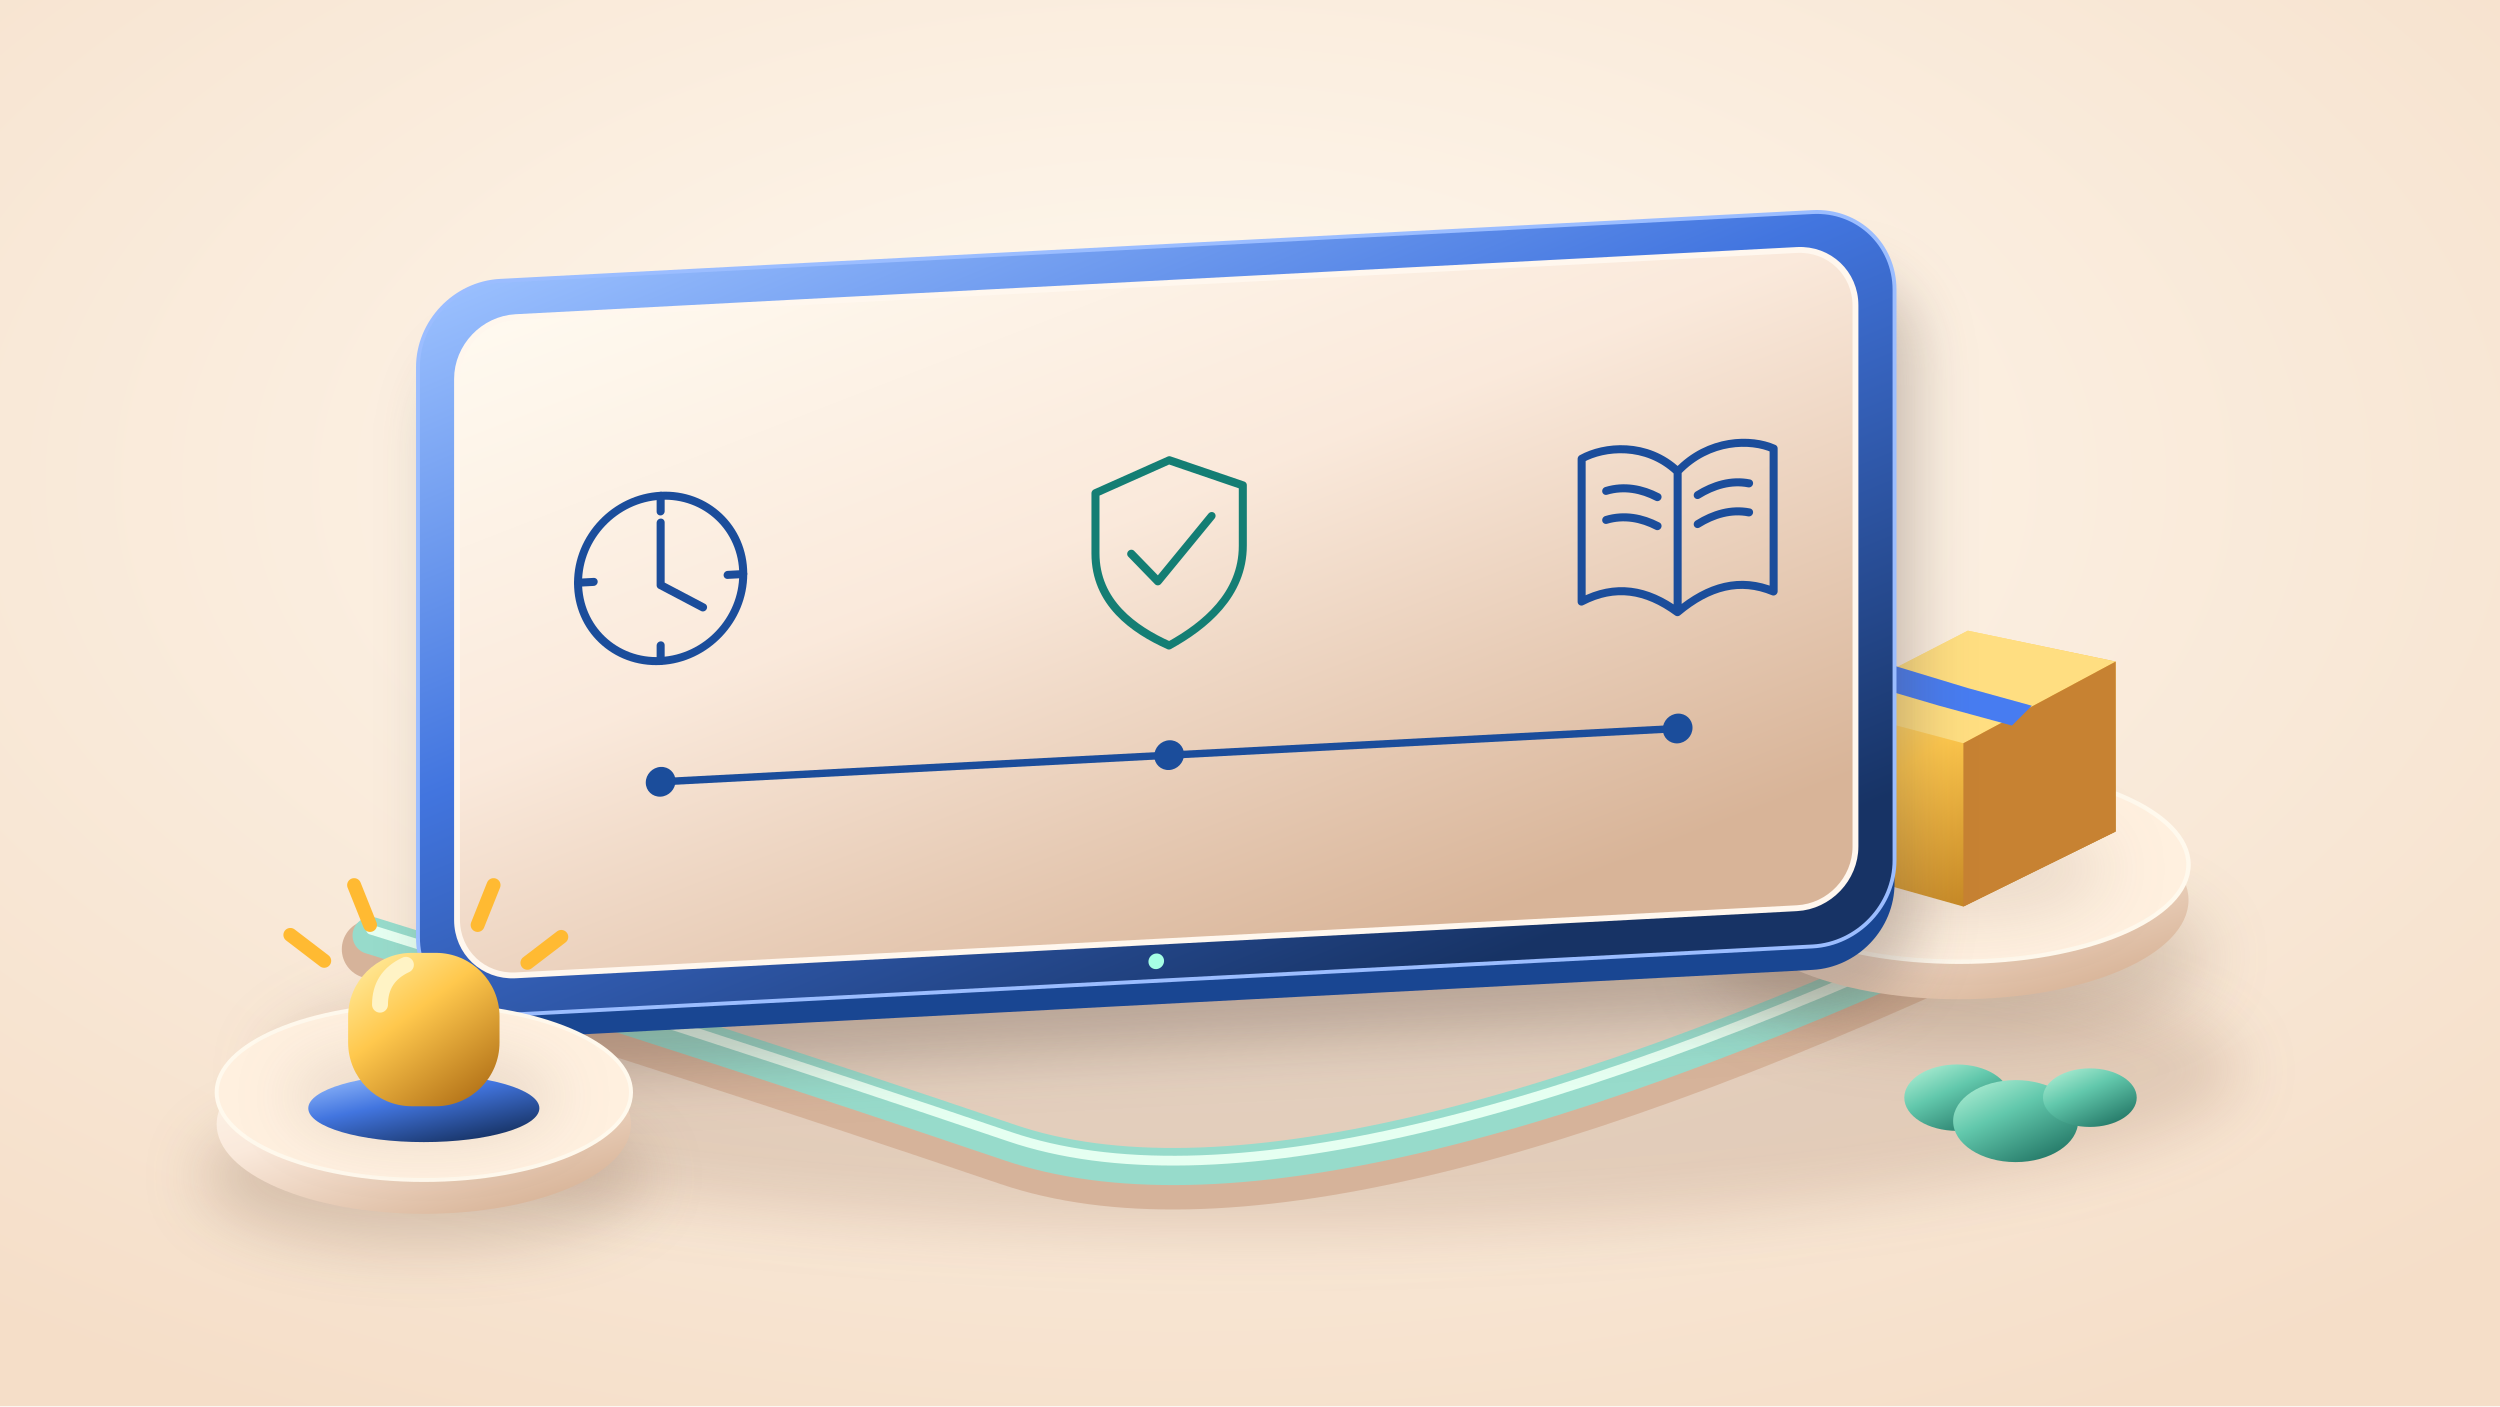
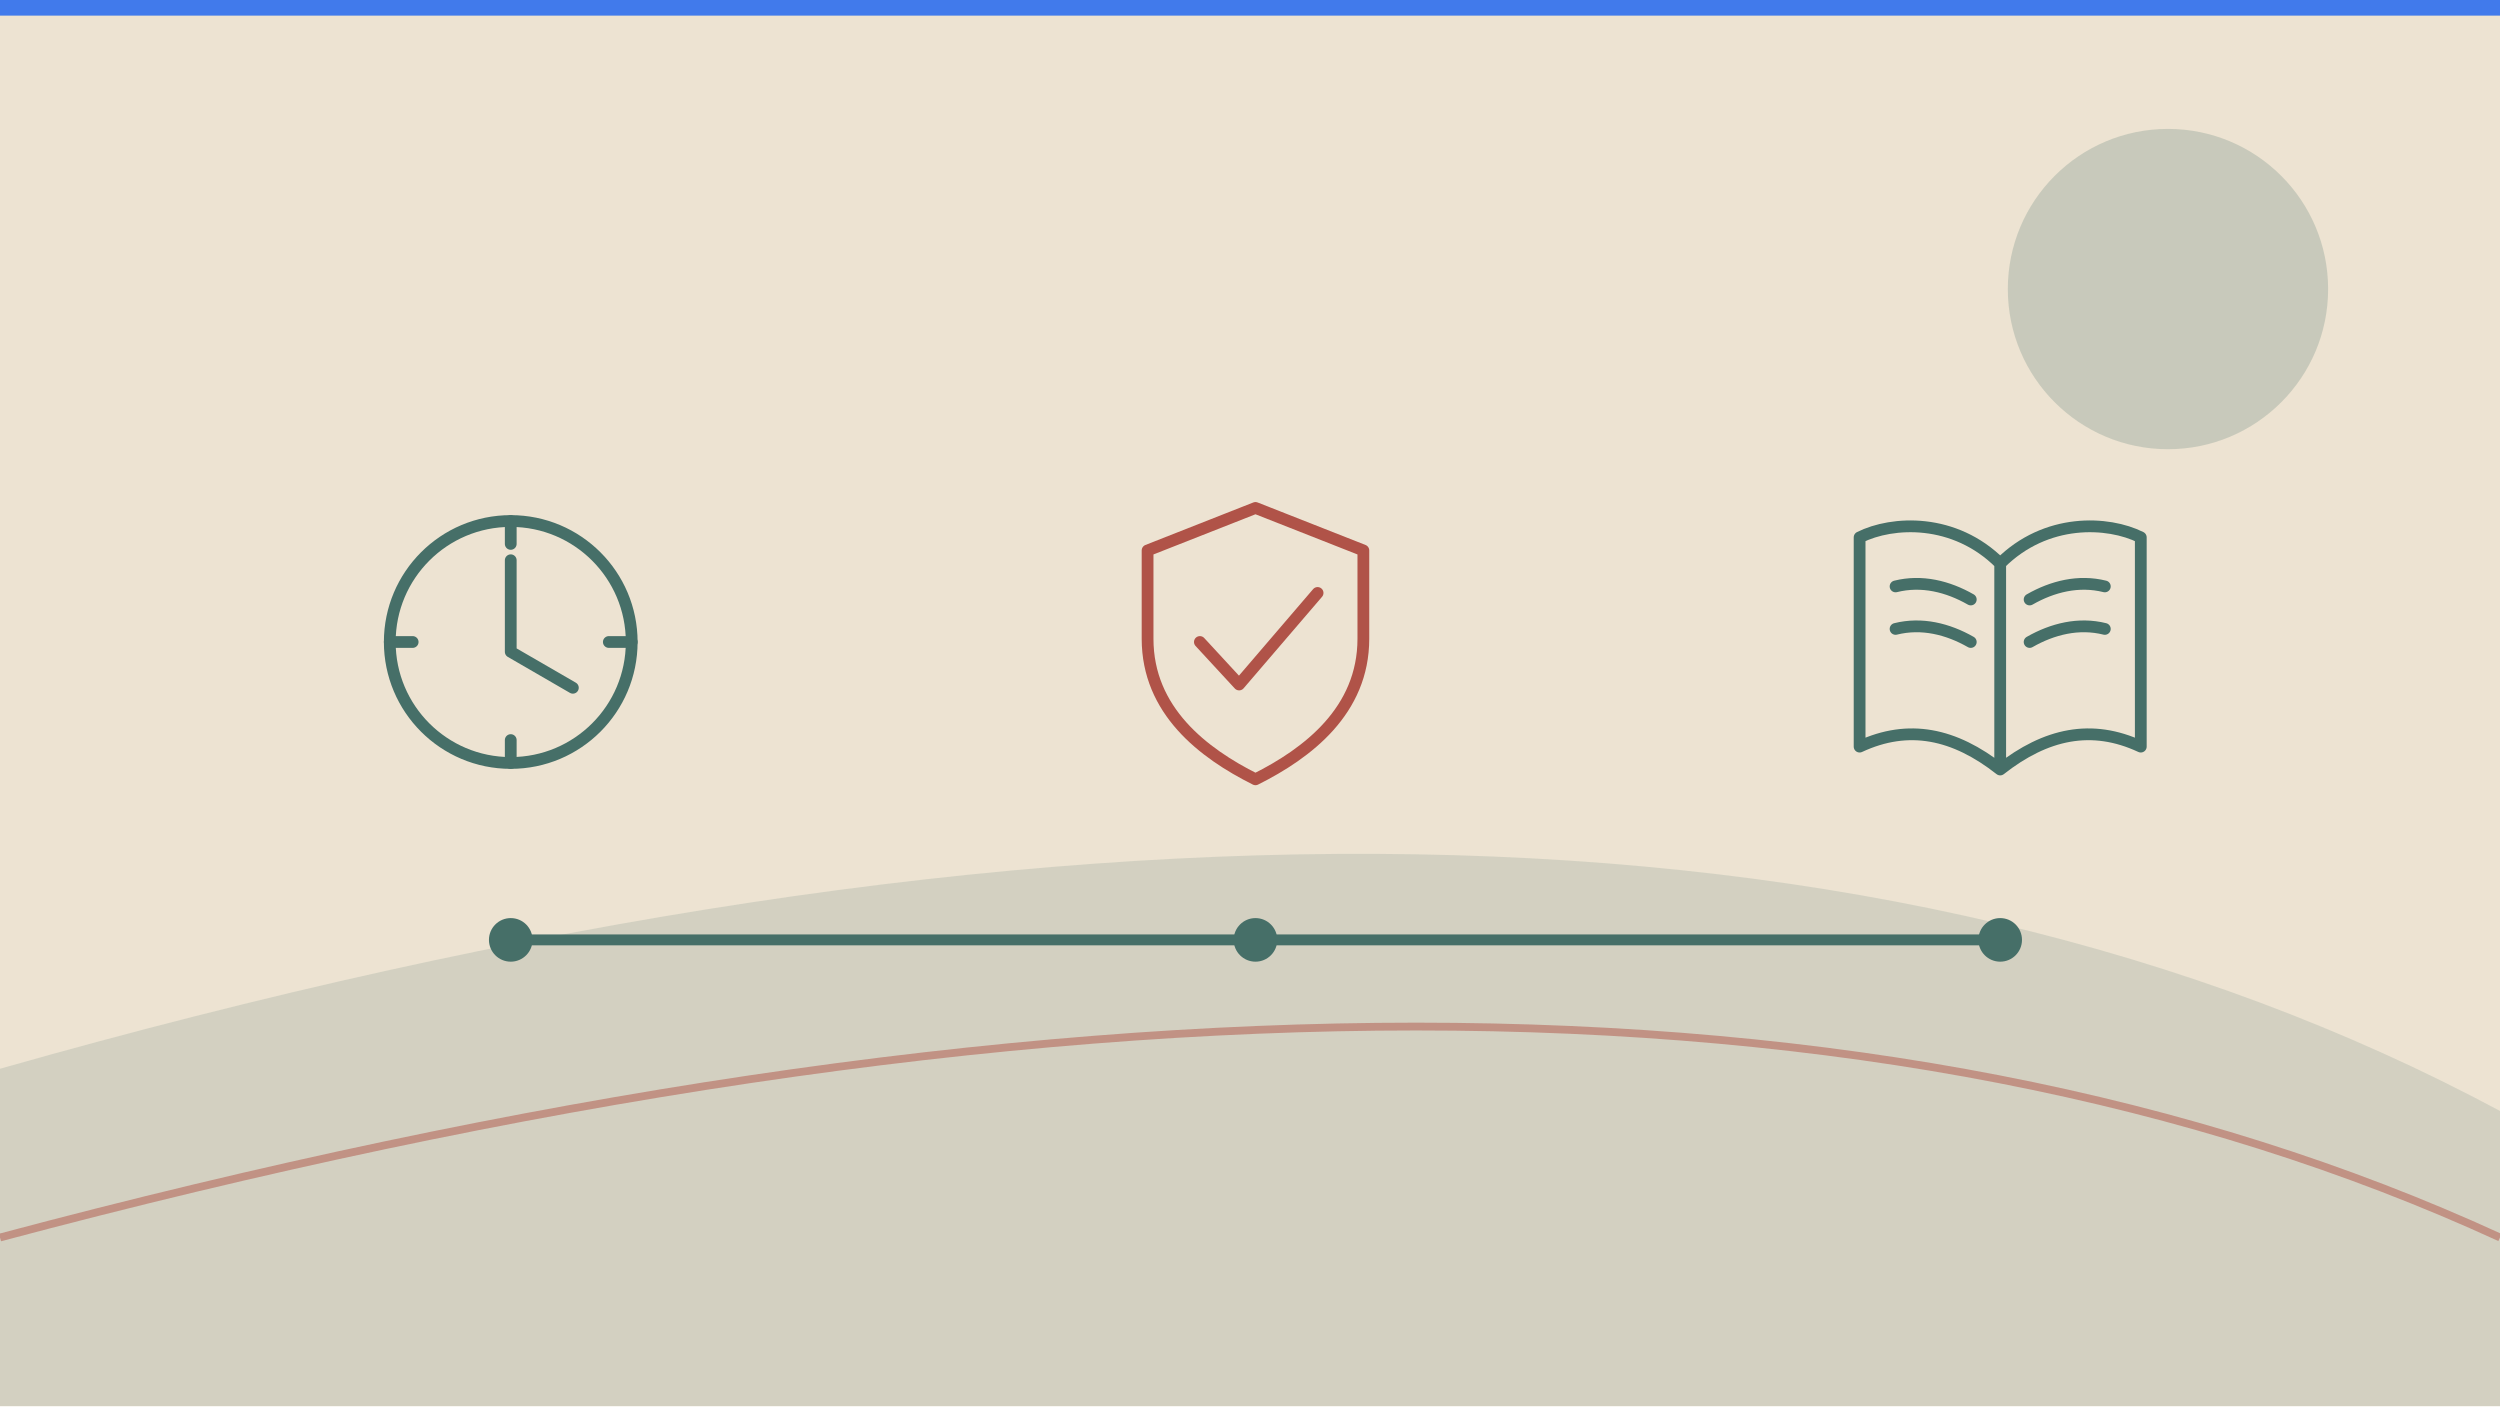
- <svg xmlns="http://www.w3.org/2000/svg" width="1280" height="720" viewBox="0 0 1280 720" preserveAspectRatio="xMidYMid slice">
+ <svg xmlns="http://www.w3.org/2000/svg" viewBox="0 0 1280 720" width="1280" height="720" role="img" aria-label="Conceptual illustration for Chaos Engineering: Testing Reliability Before Production Tests It For You: Respond, Recover, Incident." preserveAspectRatio="xMidYMid meet" data-article-art="chaos-engineering-practices" data-art-scene="incident" data-composition="narrative-landscape">
  <defs>
-     <linearGradient id="blue" x2="0.72" y2="1">
-       <stop stop-color="#9dc2ff" />
-       <stop offset=".46" stop-color="#4275df" />
-       <stop offset="1" stop-color="#173365" />
-     </linearGradient>
-     <linearGradient id="mint" x2="0.72" y2="1">
-       <stop stop-color="#bbf4da" />
-       <stop offset=".46" stop-color="#62c8ac" />
-       <stop offset="1" stop-color="#257968" />
-     </linearGradient>
-     <linearGradient id="gold" x2="0.72" y2="1">
-       <stop stop-color="#fff0a8" />
-       <stop offset=".46" stop-color="#ffc84d" />
-       <stop offset="1" stop-color="#b7771b" />
-     </linearGradient>
-     <linearGradient id="cream" x2="0.72" y2="1">
-       <stop stop-color="#fffaf0" />
-       <stop offset=".46" stop-color="#fae9db" />
-       <stop offset="1" stop-color="#d8b498" />
-     </linearGradient>
-     <radialGradient id="paper" cx=".47" cy=".34" r=".76">
-       <stop stop-color="#fffaf1" />
-       <stop offset="1" stop-color="#f5dec8" />
-     </radialGradient>
-     <filter id="blur" x="-.4" y="-.8" width="1.8" height="2.6">
-       <feGaussianBlur stdDeviation="15" />
-     </filter>
+     <clipPath id="cpcover-chaos-engineering-practices">
+       <rect width="1280" height="720" />
+     </clipPath>
  </defs>
-   <rect width="1280" height="720" fill="url(#paper)" />
-   <ellipse cx="642" cy="548" rx="505" ry="82" fill="#80523a" opacity=".18" filter="url(#blur)" />
-   <path d="M190 486Q361 539 517 592T1042 469" fill="none" stroke="#d6b39a" stroke-width="30" stroke-linecap="round" />
-   <path d="M190 479Q361 532 517 585T1042 462" fill="none" stroke="#97dbcb" stroke-width="19" stroke-linecap="round" />
-   <path d="M190 476Q361 529 517 582T1042 459" fill="none" stroke="#e5fff1" stroke-width="5" stroke-linecap="round" />
-   <g transform="translate(1003 428) scale(1.13)">
-     <ellipse cy="55" rx="112" ry="35" fill="#71523e" opacity=".24" filter="url(#blur)" />
-     <ellipse cy="29" rx="104" ry="45" fill="url(#cream)" />
-     <ellipse cy="13" rx="104" ry="44" fill="#fff0df" stroke="#fff9ed" stroke-width="2" />
-     <ellipse rx="68" ry="23" cy="15" fill="#7f6559" opacity=".16" filter="url(#blur)" />
-     <path d="M-62-59L4-93l67 14v77L2 32l-64-18z" fill="url(#gold)" />
-     <path d="M-62-59L2-42l69-37L4-93z" fill="#ffde81" />
-     <path d="M2-42v74L71-2v-77z" fill="#c78232" />
-     <path d="M-29-77l33 10 29 8-9 9-33-9-34-10z" fill="#477cf1" />
-   </g>
-   <g transform="translate(214 146) skewY(-3)">
-     <rect x="10" y="33" width="756" height="376" rx="42" fill="#54433a" opacity=".30" filter="url(#blur)" />
-     <rect x="0" y="12" width="756" height="376" rx="42" fill="#194692" />
-     <rect width="756" height="376" rx="42" fill="url(#blue)" stroke="#9bbdff" stroke-width="2" />
-     <rect x="20" y="19" width="716" height="337" rx="30" fill="url(#cream)" stroke="#fff7ee" stroke-width="3" />
-     <g transform="translate(29 36) scale(1.27)">
-       <g transform="translate(30 50) scale(0.9)">
-         <g fill="none" stroke="#1b4d9b" stroke-width="3.6" stroke-linecap="round" stroke-linejoin="round">
-           <circle cx="50" cy="50" r="37" />
-           <path d="M50 25v28l19 11M50 13v7m37 30h-7M50 87v-7M13 50h7" />
+   <g clip-path="url(#cpcover-chaos-engineering-practices)">
+     <rect width="1280" height="720" fill="#ede3d2" />
+     <g transform="translate(0 0) scale(2)">
+       <path d="M0 273.6Q405 158.4 640 284.4V360H0Z" fill="#466f68" opacity=".16" />
+       <path d="M0 316.8Q405 208.8 640 316.8" stroke="#b05348" stroke-width="2" fill="none" opacity=".5" />
+       <circle cx="555" cy="74" r="41" fill="#466f68" opacity=".22" />
+       <path d="M0 0h640v4H0z" fill="#2f6fed" opacity=".9" />
+       <g transform="translate(61 76) scale(0.93)">
+         <g transform="translate(30 50) scale(0.9)">
+           <g fill="none" stroke="#466f68" stroke-width="3.6" stroke-linecap="round" stroke-linejoin="round">
+             <circle cx="50" cy="50" r="37" />
+             <path d="M50 25v28l19 11M50 13v7m37 30h-7M50 87v-7M13 50h7" />
+           </g>
        </g>
+         <g transform="translate(235 50) scale(0.9)">
+           <g fill="none" stroke="#b05348" stroke-width="3.6" stroke-linecap="round" stroke-linejoin="round">
+             <path d="M50 9L83 22v27c0 22-17 35-33 43-16-8-33-21-33-43V22z M33 50l12 13 24-28" />
+           </g>
+         </g>
+         <g transform="translate(440 50) scale(0.9)">
+           <g fill="none" stroke="#466f68" stroke-width="3.6" stroke-linecap="round" stroke-linejoin="round">
+             <path d="M50 26C36 12 17 13 7 18v64c15-7 29-4 43 7 14-11 28-14 43-7V18c-10-5-29-6-43 8v63 M18 33c8-2 16 0 23 4m-23 9c8-2 16 0 23 4m18-13c7-4 15-6 23-4m-23 17c7-4 15-6 23-4" />
+           </g>
+         </g>
+         <path d="M70 177h420" stroke="#466f68" stroke-width="3" />
+         <circle cx="75" cy="177" r="6" fill="#466f68" />
+         <circle cx="280" cy="177" r="6" fill="#466f68" />
+         <circle cx="485" cy="177" r="6" fill="#466f68" />
      </g>
-       <g transform="translate(235 50) scale(0.9)">
-         <g fill="none" stroke="#147e74" stroke-width="3.6" stroke-linecap="round" stroke-linejoin="round">
-           <path d="M50 9L83 22v27c0 22-17 35-33 43-16-8-33-21-33-43V22z M33 50l12 13 24-28" />
-         </g>
-       </g>
-       <g transform="translate(440 50) scale(0.9)">
-         <g fill="none" stroke="#1b4d9b" stroke-width="3.6" stroke-linecap="round" stroke-linejoin="round">
-           <path d="M50 26C36 12 17 13 7 18v64c15-7 29-4 43 7 14-11 28-14 43-7V18c-10-5-29-6-43 8v63 M18 33c8-2 16 0 23 4m-23 9c8-2 16 0 23 4m18-13c7-4 15-6 23-4m-23 17c7-4 15-6 23-4" />
-         </g>
-       </g>
-       <path d="M70 177h420" stroke="#1b4d9b" stroke-width="3" />
-       <circle cx="75" cy="177" r="6" fill="#1b4d9b" />
-       <circle cx="280" cy="177" r="6" fill="#1b4d9b" />
-       <circle cx="485" cy="177" r="6" fill="#1b4d9b" />
    </g>
-     <circle cx="378" cy="366" r="4" fill="#a6ffe4" />
-   </g>
-   <g transform="translate(217 546) scale(1.02)">
-     <ellipse cy="55" rx="112" ry="35" fill="#71523e" opacity=".24" filter="url(#blur)" />
-     <ellipse cy="29" rx="104" ry="45" fill="url(#cream)" />
-     <ellipse cy="13" rx="104" ry="44" fill="#fff0df" stroke="#fff9ed" stroke-width="2" />
-     <ellipse rx="68" ry="23" cy="15" fill="#7f6559" opacity=".16" filter="url(#blur)" />
-     <ellipse cy="21" rx="58" ry="17" fill="url(#blue)" />
-     <rect x="-38" y="-57" width="76" height="77" rx="32" fill="url(#gold)" />
-     <path d="M-50-53l-17-13M-27-71l-8-20M27-71l8-20M52-52l17-13" stroke="#ffba32" stroke-width="7" stroke-linecap="round" />
-     <path d="M-22-31q0-14 13-20" fill="none" stroke="#fff3c5" stroke-width="8" stroke-linecap="round" />
-   </g>
-   <g fill="url(#mint)">
-     <ellipse cx="1002" cy="562" rx="27" ry="17" />
-     <ellipse cx="1032" cy="574" rx="32" ry="21" />
-     <ellipse cx="1070" cy="562" rx="24" ry="15" />
  </g>
</svg>
